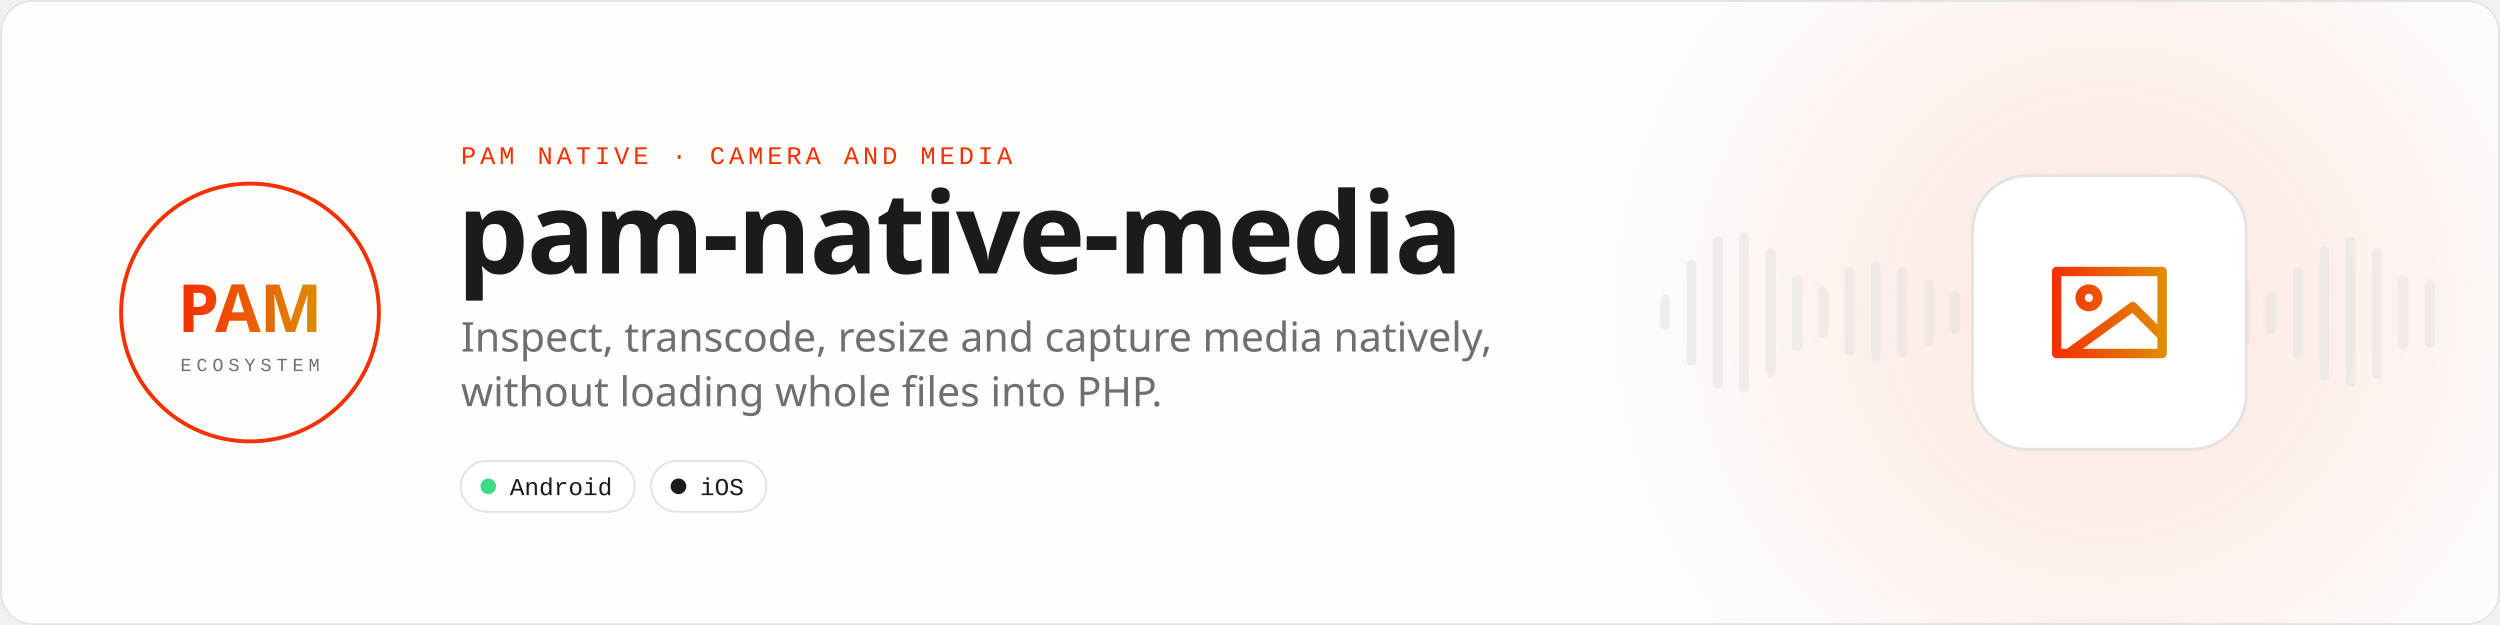
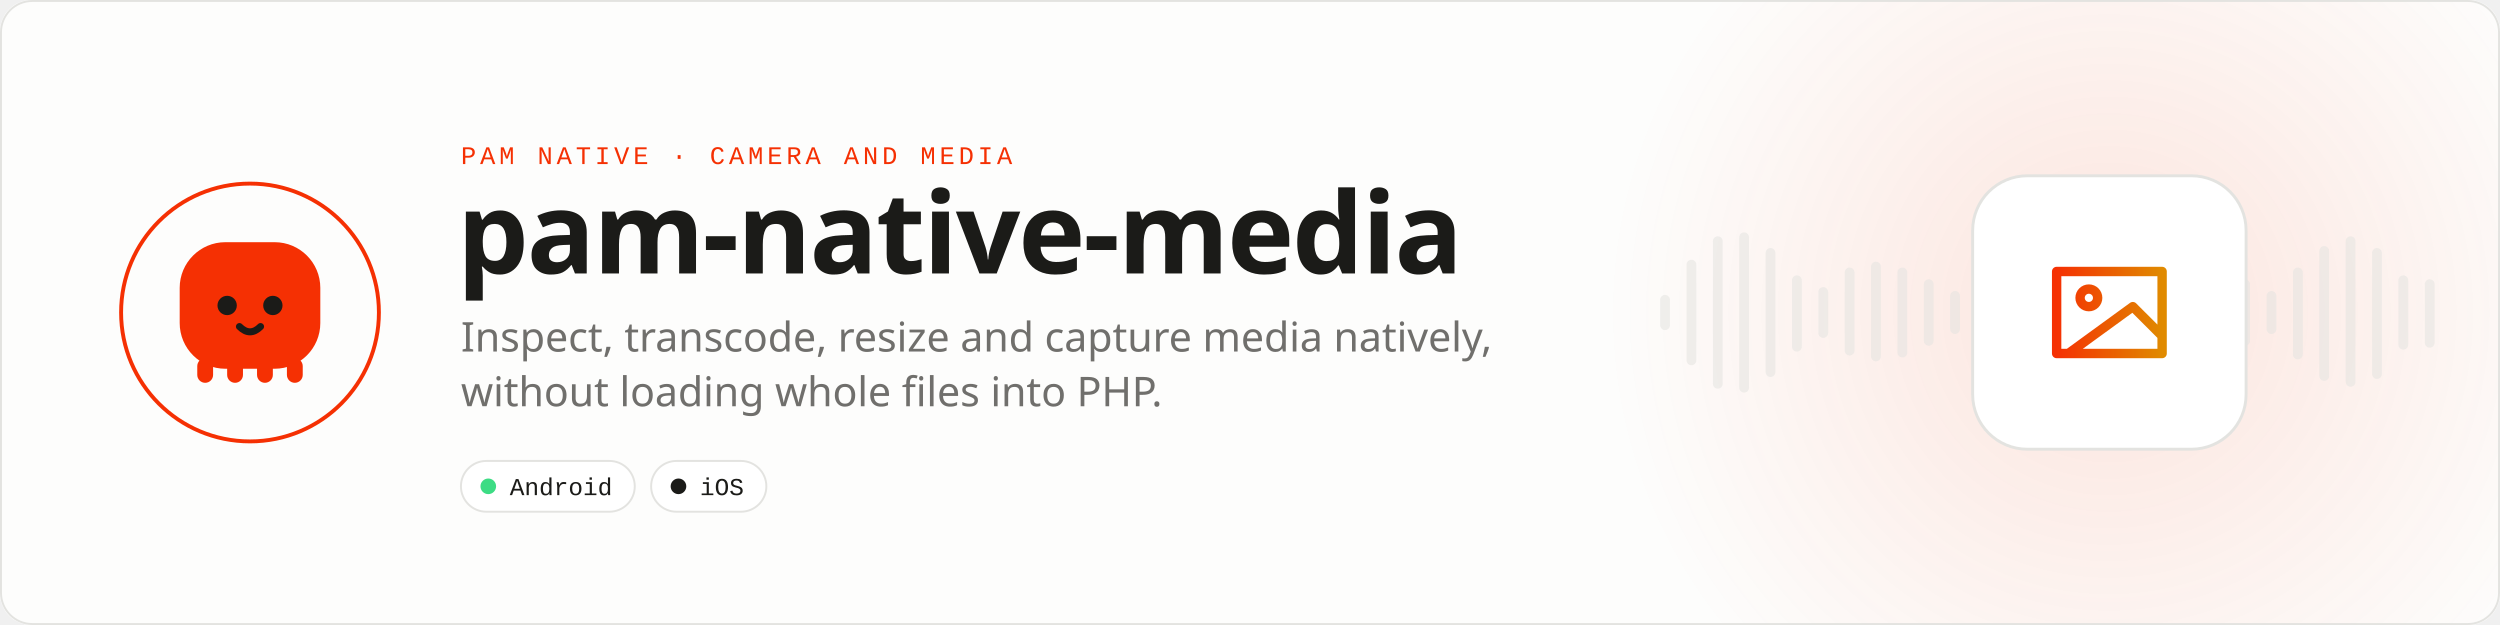
<svg xmlns="http://www.w3.org/2000/svg" viewBox="0 0 1280 320" width="1280" height="320" role="img" aria-label="pam-native-media: Inspect, transcode, resize and capture media natively, without loading whole files into PHP.">
  <defs>
    <linearGradient id="pg" x1="0" y1="0" x2="1" y2="0">
      <stop offset="0" stop-color="#f53003" />
      <stop offset="1" stop-color="#e08a00" />
    </linearGradient>
    <radialGradient id="gl">
      <stop offset="0" stop-color="#f53003" stop-opacity=".12" />
      <stop offset="1" stop-color="#f53003" stop-opacity="0" />
    </radialGradient>
    <clipPath id="cl">
      <rect width="1280" height="320" rx="16" />
    </clipPath>
  </defs>
  <g clip-path="url(#cl)">
    <rect width="1280" height="320" fill="#fdfdfc" />
    <circle cx="1080" cy="160" r="260" fill="url(#gl)" />
    <g fill="#e3e3e0" opacity=".55">
      <rect x="850.0" y="151" width="5" height="18" rx="2.5">
        <animate attributeName="height" values="18;11;18" dur="2.4s" repeatCount="indefinite" />
        <animate attributeName="y" values="151;155;151" dur="2.4s" repeatCount="indefinite" />
      </rect>
      <rect x="863.5" y="133" width="5" height="54" rx="2.5" />
      <rect x="877.0" y="121" width="5" height="78" rx="2.5" />
      <rect x="890.5" y="119" width="5" height="82" rx="2.5">
        <animate attributeName="height" values="82;49;82" dur="3.3s" repeatCount="indefinite" />
        <animate attributeName="y" values="119;135;119" dur="3.3s" repeatCount="indefinite" />
      </rect>
      <rect x="904.0" y="127" width="5" height="66" rx="2.5" />
      <rect x="917.5" y="141" width="5" height="39" rx="2.5" />
      <rect x="931.0" y="147" width="5" height="26" rx="2.5">
        <animate attributeName="height" values="26;15;26" dur="2.7s" repeatCount="indefinite" />
        <animate attributeName="y" values="147;152;147" dur="2.7s" repeatCount="indefinite" />
      </rect>
      <rect x="944.5" y="137" width="5" height="45" rx="2.5" />
      <rect x="958.0" y="134" width="5" height="51" rx="2.5" />
      <rect x="971.5" y="137" width="5" height="46" rx="2.5">
        <animate attributeName="height" values="46;27;46" dur="3.6s" repeatCount="indefinite" />
        <animate attributeName="y" values="137;146;137" dur="3.6s" repeatCount="indefinite" />
      </rect>
      <rect x="985.0" y="143" width="5" height="34" rx="2.5" />
      <rect x="998.5" y="149" width="5" height="22" rx="2.5" />
      <rect x="1012.0" y="149" width="5" height="22" rx="2.5">
        <animate attributeName="height" values="22;13;22" dur="3.0s" repeatCount="indefinite" />
        <animate attributeName="y" values="149;153;149" dur="3.0s" repeatCount="indefinite" />
      </rect>
      <rect x="1025.5" y="147" width="5" height="25" rx="2.5" />
      <rect x="1039.0" y="147" width="5" height="26" rx="2.5" />
      <rect x="1052.5" y="148" width="5" height="24" rx="2.5">
        <animate attributeName="height" values="24;15;24" dur="2.4s" repeatCount="indefinite" />
        <animate attributeName="y" values="148;153;148" dur="2.4s" repeatCount="indefinite" />
      </rect>
      <rect x="1066.0" y="149" width="5" height="23" rx="2.5" />
      <rect x="1079.5" y="151" width="5" height="19" rx="2.5" />
      <rect x="1093.0" y="148" width="5" height="24" rx="2.5">
        <animate attributeName="height" values="24;14;24" dur="3.3s" repeatCount="indefinite" />
        <animate attributeName="y" values="148;153;148" dur="3.3s" repeatCount="indefinite" />
      </rect>
      <rect x="1106.5" y="143" width="5" height="33" rx="2.5" />
      <rect x="1120.0" y="139" width="5" height="41" rx="2.5" />
      <rect x="1133.5" y="139" width="5" height="43" rx="2.5">
        <animate attributeName="height" values="43;26;43" dur="2.7s" repeatCount="indefinite" />
        <animate attributeName="y" values="139;147;139" dur="2.7s" repeatCount="indefinite" />
      </rect>
      <rect x="1147.0" y="143" width="5" height="34" rx="2.5" />
      <rect x="1160.5" y="149" width="5" height="22" rx="2.5" />
      <rect x="1174.0" y="137" width="5" height="47" rx="2.5">
        <animate attributeName="height" values="47;28;47" dur="3.6s" repeatCount="indefinite" />
        <animate attributeName="y" values="137;146;137" dur="3.6s" repeatCount="indefinite" />
      </rect>
      <rect x="1187.5" y="126" width="5" height="69" rx="2.5" />
      <rect x="1201.0" y="121" width="5" height="77" rx="2.5" />
      <rect x="1214.5" y="127" width="5" height="67" rx="2.5">
        <animate attributeName="height" values="67;40;67" dur="3.0s" repeatCount="indefinite" />
        <animate attributeName="y" values="127;140;127" dur="3.0s" repeatCount="indefinite" />
      </rect>
      <rect x="1228.0" y="141" width="5" height="38" rx="2.5" />
      <rect x="1241.5" y="143" width="5" height="35" rx="2.5" />
    </g>
  </g>
  <rect x=".5" y=".5" width="1279" height="319" rx="16" fill="none" stroke="#e3e3e0" />
  <circle cx="128" cy="160" r="66" fill="#fdfdfc" stroke="#f53003" stroke-width="2" />
  <circle cx="128" cy="160" r="66" fill="none" stroke="#f53003">
    <animate attributeName="r" values="66;92" dur="3s" repeatCount="indefinite" />
    <animate attributeName="stroke-opacity" values=".5;0" dur="3s" repeatCount="indefinite" />
  </circle>
-   <text x="128" y="170" text-anchor="middle" font-family="-apple-system, BlinkMacSystemFont, 'Segoe UI', 'Noto Sans', Helvetica, Arial, sans-serif" font-weight="700" font-size="34" letter-spacing="-.5" fill="url(#pg)">PAM</text>
-   <text x="128" y="190" text-anchor="middle" font-family="ui-monospace, SFMono-Regular, 'SF Mono', Menlo, Consolas, 'Liberation Mono', monospace" font-size="9.5" letter-spacing="2.5" fill="#706f6c">ECOSYSTEM</text>
+   <g transform="translate(74 104.2) scale(.9)">
+     <rect x="30" y="88" width="9" height="14" rx="4.5" fill="#f53003" />
+     <rect x="47" y="88" width="9" height="14" rx="4.5" fill="#f53003" />
+     <rect x="64" y="88" width="9" height="14" rx="4.5" fill="#f53003" />
+     <rect x="81" y="88" width="9" height="14" rx="4.5" fill="#f53003" />
+     <rect x="20" y="22" width="80" height="72" rx="26" fill="#f53003" />
+     <circle cx="47" cy="58" r="5.5" fill="#1b1b18" />
+     <circle cx="73" cy="58" r="5.5" fill="#1b1b18" />
+     <path d="M54 70q6 6 12 0" stroke="#1b1b18" stroke-width="4" stroke-linecap="round" fill="none" />
+   </g>
  <text x="236" y="84" font-family="ui-monospace, SFMono-Regular, 'SF Mono', Menlo, Consolas, 'Liberation Mono', monospace" font-size="13" letter-spacing="2" fill="#f53003">PAM NATIVE · CAMERA AND MEDIA</text>
  <text x="234" y="140" font-family="-apple-system, BlinkMacSystemFont, 'Segoe UI', 'Noto Sans', Helvetica, Arial, sans-serif" font-weight="700" font-size="58" letter-spacing="-1" fill="#1b1b18">pam-native-media</text>
  <text x="236" y="180" font-family="-apple-system, BlinkMacSystemFont, 'Segoe UI', 'Noto Sans', Helvetica, Arial, sans-serif" font-size="21" fill="#706f6c">Inspect, transcode, resize and capture media natively,</text>
  <text x="236" y="208" font-family="-apple-system, BlinkMacSystemFont, 'Segoe UI', 'Noto Sans', Helvetica, Arial, sans-serif" font-size="21" fill="#706f6c">without loading whole files into PHP.</text>
  <rect x="236" y="236" width="89" height="26" rx="13" fill="#ffffff" stroke="#e3e3e0" />
  <circle cx="250" cy="249" r="4" fill="#3ddc84" />
  <text x="261" y="253.5" font-family="ui-monospace, SFMono-Regular, 'SF Mono', Menlo, Consolas, 'Liberation Mono', monospace" font-size="12.5" fill="#1b1b18">Android</text>
  <rect x="333.375" y="236" width="59" height="26" rx="13" fill="#ffffff" stroke="#e3e3e0" />
  <circle cx="347.375" cy="249" r="4" fill="#1b1b18" />
  <text x="358.375" y="253.5" font-family="ui-monospace, SFMono-Regular, 'SF Mono', Menlo, Consolas, 'Liberation Mono', monospace" font-size="12.5" fill="#1b1b18">iOS</text>
  <rect x="1010" y="90" width="140" height="140" rx="28" fill="#ffffff" stroke="#e3e3e0" stroke-width="1.5" />
  <g transform="translate(1044 124) scale(3)" fill="none" stroke="url(#pg)" stroke-width="1.6" stroke-linecap="round" stroke-linejoin="round">
    <path d="M3 5h18v14H3zM21 16l-5-5L5 19M7.0 9.5a1.5 1.5 0 1 0 3.0 0a1.5 1.5 0 1 0 -3.0 0" />
  </g>
</svg>
